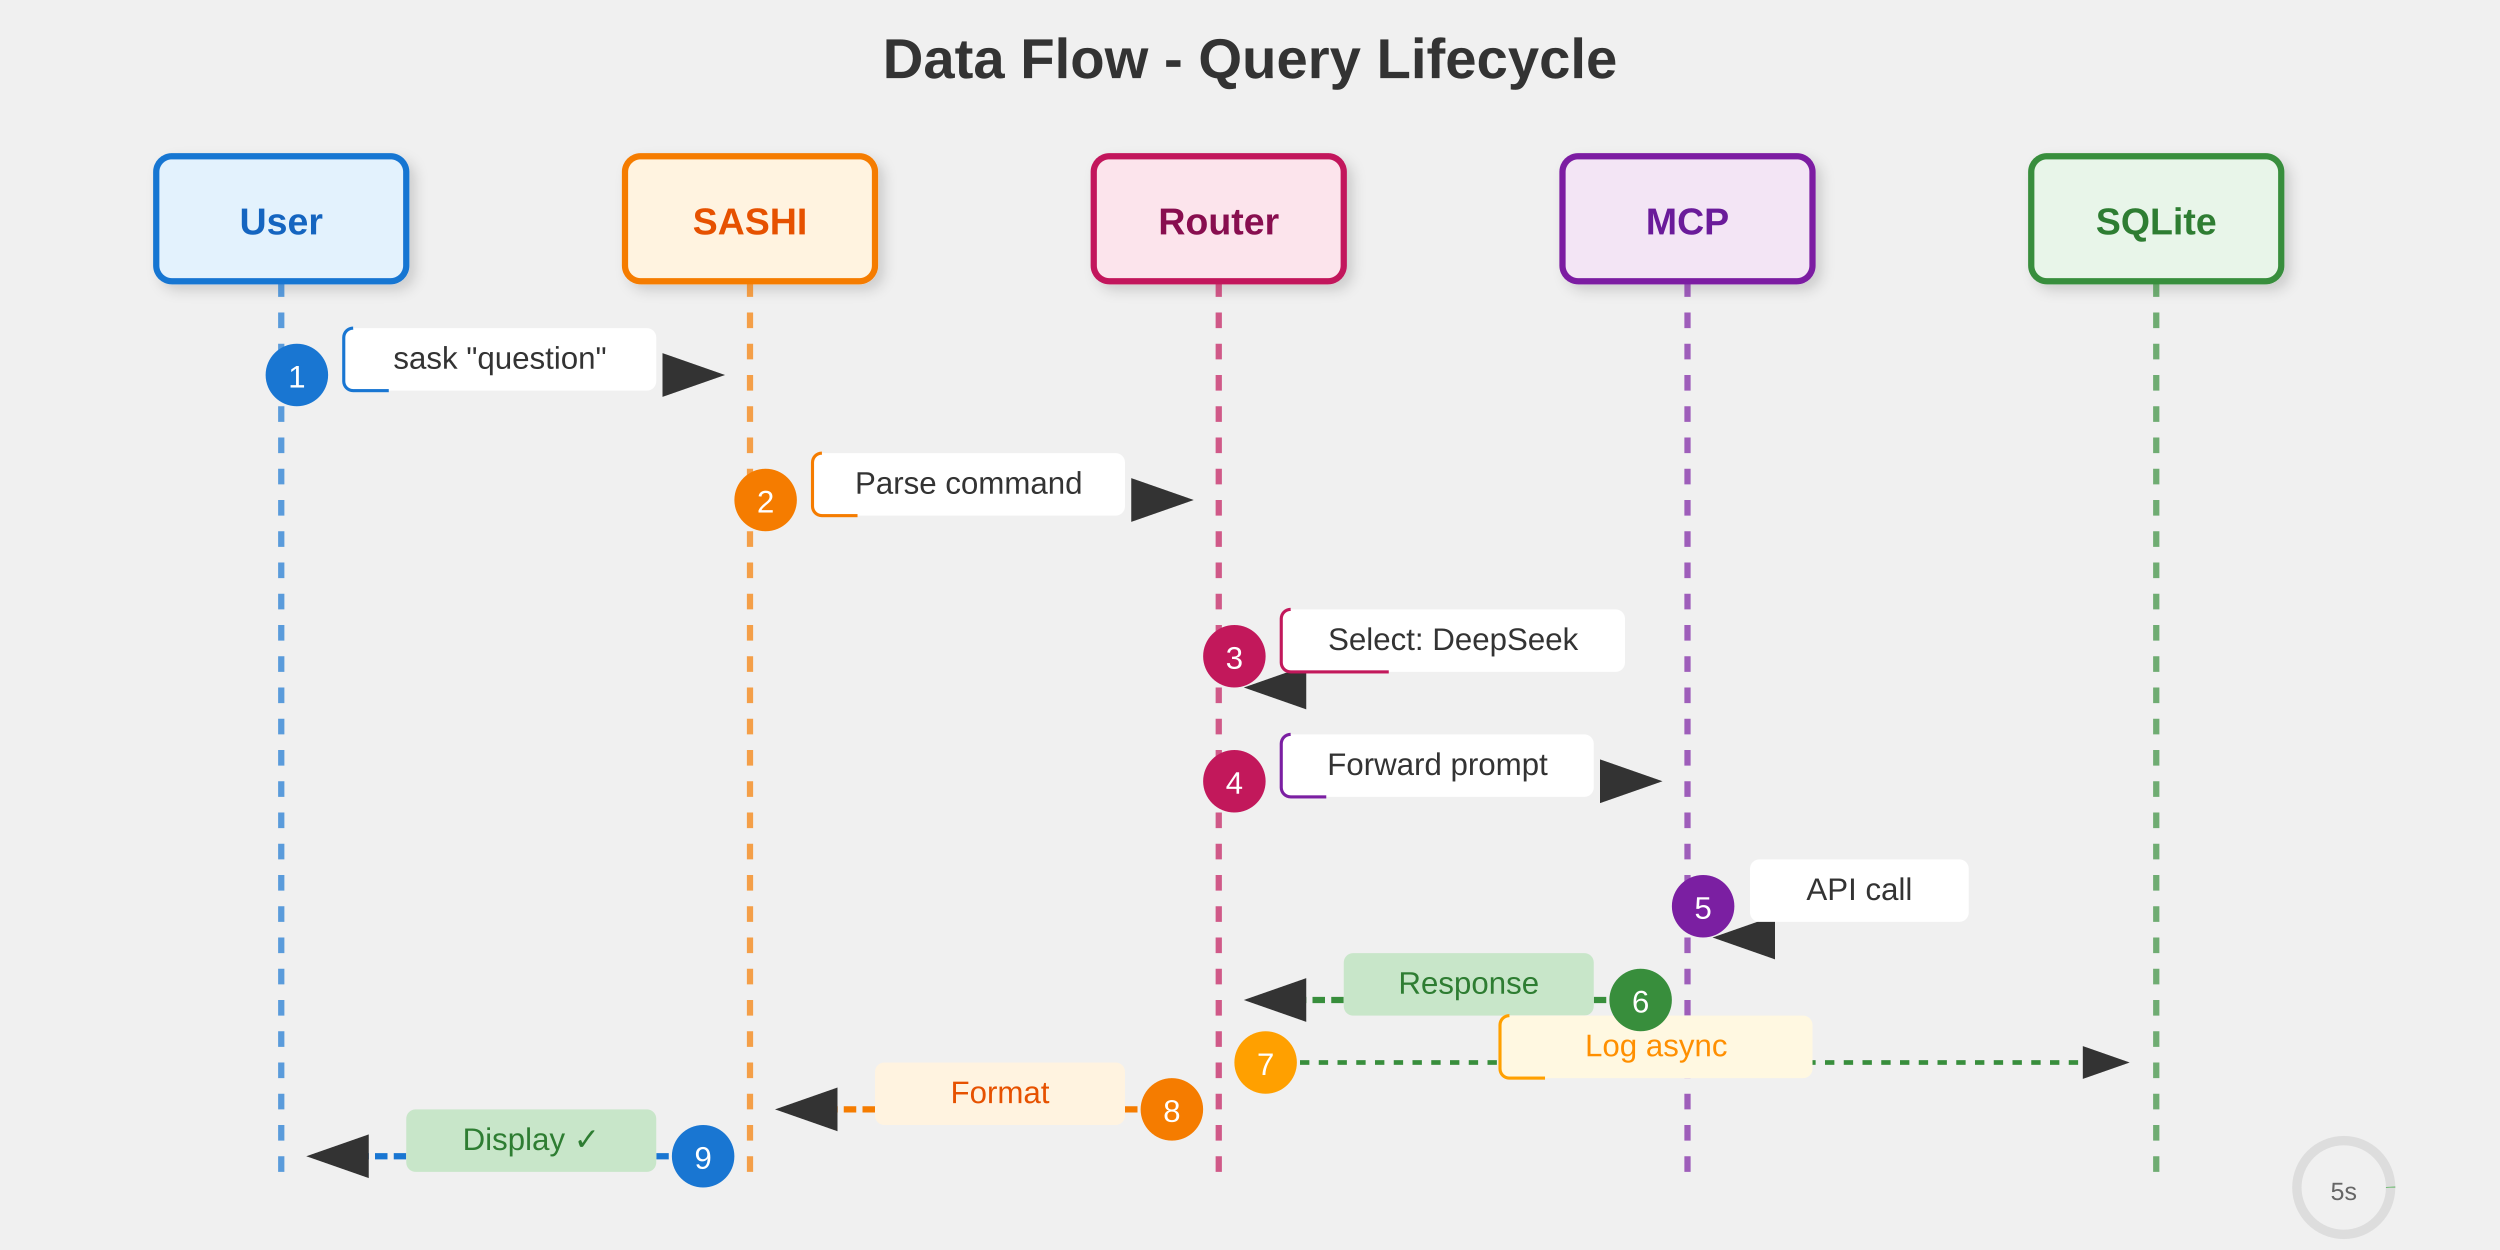
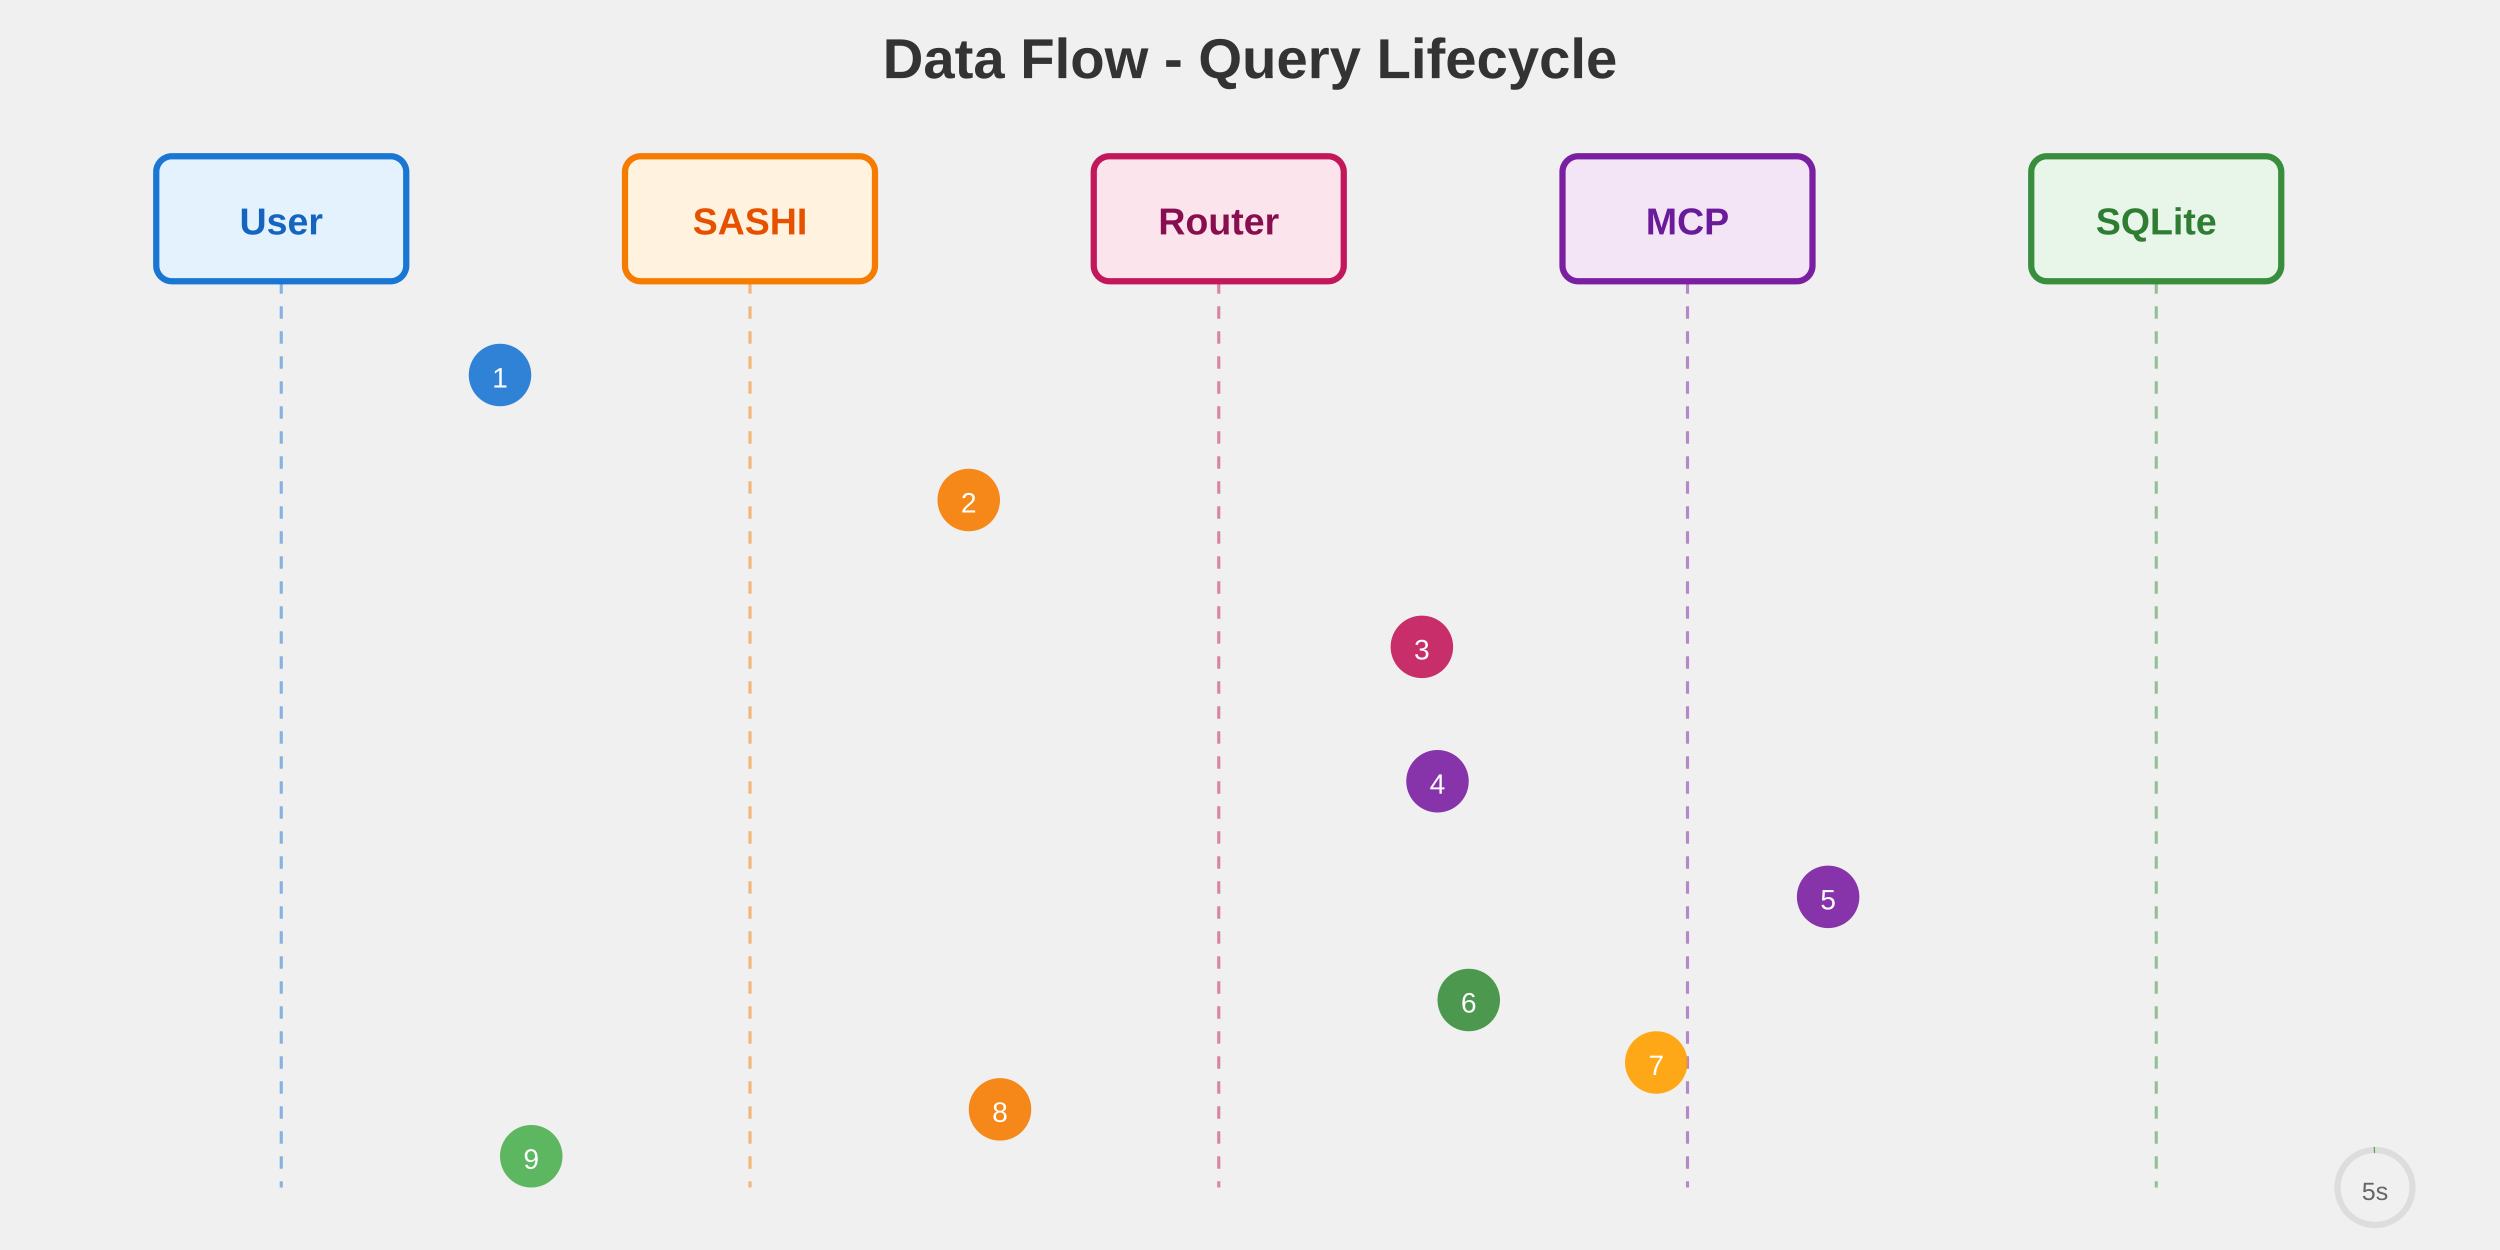
<svg xmlns="http://www.w3.org/2000/svg" viewBox="0 0 800 400">
  <defs>
-     <filter id="shadow" x="-20%" y="-20%" width="140%" height="140%">
-       <feDropShadow dx="2" dy="2" stdDeviation="2" flood-opacity="0.15" />
-     </filter>
-     <marker id="arrowhead" markerWidth="10" markerHeight="7" refX="9" refY="3.5" orient="auto">
-       <polygon points="0 0, 10 3.5, 0 7" fill="#333" />
+     <filter id="glow-blue">
+       <feGaussianBlur stdDeviation="3" result="coloredBlur" />
+       <feFlood flood-color="#1976d2" flood-opacity="0.7" />
+       <feComposite in2="coloredBlur" operator="in" />
+       <feMerge>
+         <feMergeNode />
+         <feMergeNode in="SourceGraphic" />
+       </feMerge>
+     </filter>
+     <filter id="glow-orange">
+       <feGaussianBlur stdDeviation="3" result="coloredBlur" />
+       <feFlood flood-color="#f57c00" flood-opacity="0.7" />
+       <feComposite in2="coloredBlur" operator="in" />
+       <feMerge>
+         <feMergeNode />
+         <feMergeNode in="SourceGraphic" />
+       </feMerge>
+     </filter>
+     <filter id="glow-pink">
+       <feGaussianBlur stdDeviation="3" result="coloredBlur" />
+       <feFlood flood-color="#c2185b" flood-opacity="0.7" />
+       <feComposite in2="coloredBlur" operator="in" />
+       <feMerge>
+         <feMergeNode />
+         <feMergeNode in="SourceGraphic" />
+       </feMerge>
+     </filter>
+     <filter id="glow-purple">
+       <feGaussianBlur stdDeviation="3" result="coloredBlur" />
+       <feFlood flood-color="#7b1fa2" flood-opacity="0.7" />
+       <feComposite in2="coloredBlur" operator="in" />
+       <feMerge>
+         <feMergeNode />
+         <feMergeNode in="SourceGraphic" />
+       </feMerge>
+     </filter>
+     <filter id="glow-green">
+       <feGaussianBlur stdDeviation="3" result="coloredBlur" />
+       <feFlood flood-color="#388e3c" flood-opacity="0.7" />
+       <feComposite in2="coloredBlur" operator="in" />
+       <feMerge>
+         <feMergeNode />
+         <feMergeNode in="SourceGraphic" />
+       </feMerge>
+     </filter>
+     <marker id="arrow" markerWidth="10" markerHeight="7" refX="9" refY="3.5" orient="auto">
+       <polygon points="0 0, 10 3.5, 0 7" fill="#666" />
    </marker>
-     <linearGradient id="flowGrad" x1="0%" y1="0%" x2="100%" y2="0%">
-       <stop offset="0%" style="stop-color:#1976d2">
-         <animate attributeName="offset" values="0;1;0" dur="2s" repeatCount="indefinite" />
-       </stop>
-       <stop offset="50%" style="stop-color:#7b1fa2">
-         <animate attributeName="offset" values="0.5;1.5;0.5" dur="2s" repeatCount="indefinite" />
-       </stop>
-     </linearGradient>
  </defs>
-   <style>
-     @keyframes drawLine {
-       0% { stroke-dashoffset: 200; opacity: 0.3; }
-       50% { opacity: 1; }
-       100% { stroke-dashoffset: 0; opacity: 1; }
-     }
-     @keyframes fadeInStep {
-       0% { opacity: 0; transform: scale(0.8); }
-       100% { opacity: 1; transform: scale(1); }
-     }
-     @keyframes numberPop {
-       0%, 100% { transform: scale(1); }
-       50% { transform: scale(1.2); }
-     }
-     .line1 { stroke-dasharray: 200; animation: drawLine 0.5s ease-out 0.2s forwards; stroke-dashoffset: 200; }
-     .line2 { stroke-dasharray: 200; animation: drawLine 0.5s ease-out 0.7s forwards; stroke-dashoffset: 200; }
-     .line3 { stroke-dasharray: 200; animation: drawLine 0.5s ease-out 1.2s forwards; stroke-dashoffset: 200; }
-     .line4 { stroke-dasharray: 200; animation: drawLine 0.5s ease-out 1.7s forwards; stroke-dashoffset: 200; }
-     .line5 { stroke-dasharray: 200; animation: drawLine 0.5s ease-out 2.2s forwards; stroke-dashoffset: 200; }
-     .line6 { stroke-dasharray: 200; animation: drawLine 0.5s ease-out 2.7s forwards; stroke-dashoffset: 200; }
-     .line7 { stroke-dasharray: 200; animation: drawLine 0.5s ease-out 3.2s forwards; stroke-dashoffset: 200; }
-     .line8 { stroke-dasharray: 200; animation: drawLine 0.5s ease-out 3.7s forwards; stroke-dashoffset: 200; }
-     .line9 { stroke-dasharray: 200; animation: drawLine 0.5s ease-out 4.2s forwards; stroke-dashoffset: 200; }
-     .step-num { animation: numberPop 5s ease-in-out infinite; }
-   </style>
  <text x="400" y="25" text-anchor="middle" font-family="Arial, sans-serif" font-size="18" font-weight="bold" fill="#333">Data Flow - Query Lifecycle</text>
-   <g>
-     <rect x="50" y="50" width="80" height="40" rx="5" fill="#e3f2fd" stroke="#1976d2" stroke-width="2" filter="url(#shadow)">
-       <animate attributeName="stroke-width" values="2;3;2" dur="3s" repeatCount="indefinite" />
+   <g id="user-box">
+     <rect x="50" y="50" width="80" height="40" rx="5" fill="#e3f2fd" stroke="#1976d2" stroke-width="2">
+       <animate id="user-glow" attributeName="filter" values=";url(#glow-blue);" dur="0.3s" begin="0s;loop.end" fill="freeze" />
    </rect>
    <text x="90" y="75" text-anchor="middle" font-family="Arial, sans-serif" font-size="12" font-weight="bold" fill="#1565c0">User</text>
  </g>
-   <rect x="200" y="50" width="80" height="40" rx="5" fill="#fff3e0" stroke="#f57c00" stroke-width="2" filter="url(#shadow)" />
+   <rect x="200" y="50" width="80" height="40" rx="5" fill="#fff3e0" stroke="#f57c00" stroke-width="2" />
  <text x="240" y="75" text-anchor="middle" font-family="Arial, sans-serif" font-size="12" font-weight="bold" fill="#e65100">SASHI</text>
-   <rect x="350" y="50" width="80" height="40" rx="5" fill="#fce4ec" stroke="#c2185b" stroke-width="2" filter="url(#shadow)" />
+   <rect x="350" y="50" width="80" height="40" rx="5" fill="#fce4ec" stroke="#c2185b" stroke-width="2" />
  <text x="390" y="75" text-anchor="middle" font-family="Arial, sans-serif" font-size="12" font-weight="bold" fill="#880e4f">Router</text>
-   <rect x="500" y="50" width="80" height="40" rx="5" fill="#f3e5f5" stroke="#7b1fa2" stroke-width="2" filter="url(#shadow)" />
+   <rect x="500" y="50" width="80" height="40" rx="5" fill="#f3e5f5" stroke="#7b1fa2" stroke-width="2" />
  <text x="540" y="75" text-anchor="middle" font-family="Arial, sans-serif" font-size="12" font-weight="bold" fill="#6a1b9a">MCP</text>
-   <rect x="650" y="50" width="80" height="40" rx="5" fill="#e8f5e9" stroke="#388e3c" stroke-width="2" filter="url(#shadow)" />
+   <rect x="650" y="50" width="80" height="40" rx="5" fill="#e8f5e9" stroke="#388e3c" stroke-width="2" />
  <text x="690" y="75" text-anchor="middle" font-family="Arial, sans-serif" font-size="12" font-weight="bold" fill="#2e7d32">SQLite</text>
-   <line x1="90" y1="90" x2="90" y2="380" stroke="#1976d2" stroke-width="2" stroke-dasharray="5,5" opacity="0.7" />
-   <line x1="240" y1="90" x2="240" y2="380" stroke="#f57c00" stroke-width="2" stroke-dasharray="5,5" opacity="0.7" />
-   <line x1="390" y1="90" x2="390" y2="380" stroke="#c2185b" stroke-width="2" stroke-dasharray="5,5" opacity="0.7" />
-   <line x1="540" y1="90" x2="540" y2="380" stroke="#7b1fa2" stroke-width="2" stroke-dasharray="5,5" opacity="0.7" />
-   <line x1="690" y1="90" x2="690" y2="380" stroke="#388e3c" stroke-width="2" stroke-dasharray="5,5" opacity="0.7" />
-   <g class="line1">
-     <line x1="90" y1="120" x2="230" y2="120" stroke="#1976d2" stroke-width="2" marker-end="url(#arrowhead)" />
-     <rect x="110" y="105" width="100" height="20" rx="3" fill="#fff" stroke="#1976d2" />
-     <text x="160" y="118" text-anchor="middle" font-family="Arial, sans-serif" font-size="10" fill="#333">sask "question"</text>
-   </g>
-   <g class="line2">
-     <line x1="240" y1="160" x2="380" y2="160" stroke="#f57c00" stroke-width="2" marker-end="url(#arrowhead)" />
-     <rect x="260" y="145" width="100" height="20" rx="3" fill="#fff" stroke="#f57c00" />
-     <text x="310" y="158" text-anchor="middle" font-family="Arial, sans-serif" font-size="10" fill="#333">Parse command</text>
-   </g>
-   <g class="line3">
-     <path d="M 400 200 C 450 200 450 220 400 220" stroke="#c2185b" stroke-width="2" fill="none" marker-end="url(#arrowhead)" />
-     <rect x="410" y="195" width="110" height="20" rx="3" fill="#fff" stroke="#c2185b" />
-     <text x="465" y="208" text-anchor="middle" font-family="Arial, sans-serif" font-size="10" fill="#333">Select: DeepSeek</text>
-   </g>
-   <g class="line4">
-     <line x1="390" y1="250" x2="530" y2="250" stroke="#7b1fa2" stroke-width="2" marker-end="url(#arrowhead)" />
-     <rect x="410" y="235" width="100" height="20" rx="3" fill="#fff" stroke="#7b1fa2" />
-     <text x="460" y="248" text-anchor="middle" font-family="Arial, sans-serif" font-size="10" fill="#333">Forward prompt</text>
-   </g>
-   <g class="line5">
-     <path d="M 550 280 C 600 280 600 300 550 300" stroke="#7b1fa2" stroke-width="2" fill="none" marker-end="url(#arrowhead)" />
-     <rect x="560" y="275" width="70" height="20" rx="3" fill="#fff" stroke="#7b1fa2" />
-     <text x="595" y="288" text-anchor="middle" font-family="Arial, sans-serif" font-size="10" fill="#333">API call</text>
-   </g>
-   <g class="line6">
-     <line x1="530" y1="320" x2="400" y2="320" stroke="#388e3c" stroke-width="2" stroke-dasharray="4,2" marker-end="url(#arrowhead)" />
-     <rect x="430" y="305" width="80" height="20" rx="3" fill="#c8e6c9" stroke="#388e3c" />
+   <line x1="90" y1="90" x2="90" y2="380" stroke="#1976d2" stroke-width="1" stroke-dasharray="4,4" opacity="0.5" />
+   <line x1="240" y1="90" x2="240" y2="380" stroke="#f57c00" stroke-width="1" stroke-dasharray="4,4" opacity="0.5" />
+   <line x1="390" y1="90" x2="390" y2="380" stroke="#c2185b" stroke-width="1" stroke-dasharray="4,4" opacity="0.5" />
+   <line x1="540" y1="90" x2="540" y2="380" stroke="#7b1fa2" stroke-width="1" stroke-dasharray="4,4" opacity="0.5" />
+   <line x1="690" y1="90" x2="690" y2="380" stroke="#388e3c" stroke-width="1" stroke-dasharray="4,4" opacity="0.5" />
+   <g opacity="0">
+     <animate id="s1" attributeName="opacity" values="0;1" dur="0.1s" begin="user-glow.begin+0.2s" fill="freeze" />
+     <line x1="90" y1="120" x2="228" y2="120" stroke="#1976d2" stroke-width="2" marker-end="url(#arrow)" />
+     <rect x="110" y="105" width="100" height="20" rx="3" fill="#e3f2fd" stroke="#1976d2">
+       <animate attributeName="filter" values=";url(#glow-blue);" dur="0.2s" begin="s1.begin" fill="freeze" />
+     </rect>
+     <text x="160" y="118" text-anchor="middle" font-family="Arial, sans-serif" font-size="10" fill="#1565c0">sask "question"</text>
+   </g>
+   <circle r="6" fill="#1976d2" opacity="0">
+     <animate attributeName="opacity" values="0;1;1;0" dur="0.4s" begin="s1.begin" fill="freeze" />
+     <animate attributeName="cx" values="90;230" dur="0.3s" begin="s1.begin" fill="freeze" />
+     <animate attributeName="cy" values="120;120" dur="0.3s" begin="s1.begin" fill="freeze" />
+   </circle>
+   <g opacity="0">
+     <animate id="s2" attributeName="opacity" values="0;1" dur="0.1s" begin="s1.begin+0.4s" fill="freeze" />
+     <line x1="240" y1="160" x2="378" y2="160" stroke="#f57c00" stroke-width="2" marker-end="url(#arrow)" />
+     <rect x="260" y="145" width="100" height="20" rx="3" fill="#fff3e0" stroke="#f57c00">
+       <animate attributeName="filter" values=";url(#glow-orange);" dur="0.2s" begin="s2.begin" fill="freeze" />
+     </rect>
+     <text x="310" y="158" text-anchor="middle" font-family="Arial, sans-serif" font-size="10" fill="#e65100">Parse command</text>
+   </g>
+   <circle r="6" fill="#f57c00" opacity="0">
+     <animate attributeName="opacity" values="0;1;1;0" dur="0.4s" begin="s2.begin" fill="freeze" />
+     <animate attributeName="cx" values="240;380" dur="0.3s" begin="s2.begin" fill="freeze" />
+     <animate attributeName="cy" values="160;160" dur="0.3s" begin="s2.begin" fill="freeze" />
+   </circle>
+   <g opacity="0">
+     <animate id="s3" attributeName="opacity" values="0;1" dur="0.1s" begin="s2.begin+0.4s" fill="freeze" />
+     <path d="M 400 195 C 450 195 450 220 400 220" stroke="#c2185b" stroke-width="2" fill="none" marker-end="url(#arrow)" />
+     <rect x="410" y="192" width="90" height="20" rx="3" fill="#fce4ec" stroke="#c2185b">
+       <animate attributeName="filter" values=";url(#glow-pink);" dur="0.3s" begin="s3.begin" fill="freeze" />
+     </rect>
+     <text x="455" y="205" text-anchor="middle" font-family="Arial, sans-serif" font-size="10" fill="#880e4f">→ DeepSeek</text>
+   </g>
+   <g opacity="0">
+     <animate id="s4" attributeName="opacity" values="0;1" dur="0.1s" begin="s3.begin+0.4s" fill="freeze" />
+     <line x1="390" y1="250" x2="528" y2="250" stroke="#7b1fa2" stroke-width="2" marker-end="url(#arrow)" />
+     <rect x="410" y="235" width="100" height="20" rx="3" fill="#f3e5f5" stroke="#7b1fa2">
+       <animate attributeName="filter" values=";url(#glow-purple);" dur="0.2s" begin="s4.begin" fill="freeze" />
+     </rect>
+     <text x="460" y="248" text-anchor="middle" font-family="Arial, sans-serif" font-size="10" fill="#6a1b9a">Forward prompt</text>
+   </g>
+   <circle r="6" fill="#7b1fa2" opacity="0">
+     <animate attributeName="opacity" values="0;1;1;0" dur="0.4s" begin="s4.begin" fill="freeze" />
+     <animate attributeName="cx" values="390;530" dur="0.3s" begin="s4.begin" fill="freeze" />
+     <animate attributeName="cy" values="250;250" dur="0.3s" begin="s4.begin" fill="freeze" />
+   </circle>
+   <g opacity="0">
+     <animate id="s5" attributeName="opacity" values="0;1" dur="0.1s" begin="s4.begin+0.4s" fill="freeze" />
+     <path d="M 550 275 C 600 275 600 300 550 300" stroke="#7b1fa2" stroke-width="2" fill="none" marker-end="url(#arrow)" />
+     <rect x="555" y="272" width="60" height="20" rx="3" fill="#f3e5f5" stroke="#7b1fa2">
+       <animate attributeName="filter" values=";url(#glow-purple);url(#glow-purple);url(#glow-purple);" dur="0.8s" begin="s5.begin" fill="freeze" />
+     </rect>
+     <text x="585" y="285" text-anchor="middle" font-family="Arial, sans-serif" font-size="10" fill="#6a1b9a">API...</text>
+   </g>
+   <g opacity="0">
+     <animate attributeName="opacity" values="0;1;0" dur="0.8s" begin="s5.begin" fill="freeze" />
+     <circle cx="600" cy="310" r="3" fill="#7b1fa2">
+       <animate attributeName="opacity" values="0.3;1;0.3" dur="0.3s" repeatCount="3" begin="s5.begin" />
+     </circle>
+     <circle cx="610" cy="310" r="3" fill="#7b1fa2">
+       <animate attributeName="opacity" values="0.3;1;0.3" dur="0.3s" repeatCount="3" begin="s5.begin+0.1s" />
+     </circle>
+     <circle cx="620" cy="310" r="3" fill="#7b1fa2">
+       <animate attributeName="opacity" values="0.3;1;0.3" dur="0.3s" repeatCount="3" begin="s5.begin+0.2s" />
+     </circle>
+   </g>
+   <g opacity="0">
+     <animate id="s6" attributeName="opacity" values="0;1" dur="0.1s" begin="s5.begin+0.9s" fill="freeze" />
+     <line x1="528" y1="320" x2="402" y2="320" stroke="#388e3c" stroke-width="2" stroke-dasharray="6,3" marker-end="url(#arrow)" />
+     <rect x="430" y="305" width="80" height="20" rx="3" fill="#c8e6c9" stroke="#388e3c">
+       <animate attributeName="filter" values=";url(#glow-green);" dur="0.2s" begin="s6.begin" fill="freeze" />
+     </rect>
    <text x="470" y="318" text-anchor="middle" font-family="Arial, sans-serif" font-size="10" fill="#2e7d32">Response</text>
  </g>
-   <g class="line7">
-     <line x1="400" y1="340" x2="680" y2="340" stroke="#388e3c" stroke-width="1.5" stroke-dasharray="3,3" marker-end="url(#arrowhead)" />
-     <rect x="480" y="325" width="100" height="20" rx="3" fill="#fff8e1" stroke="#ffa000" />
+   <circle r="6" fill="#388e3c" opacity="0">
+     <animate attributeName="opacity" values="0;1;1;0" dur="0.4s" begin="s6.begin" fill="freeze" />
+     <animate attributeName="cx" values="530;400" dur="0.3s" begin="s6.begin" fill="freeze" />
+     <animate attributeName="cy" values="320;320" dur="0.3s" begin="s6.begin" fill="freeze" />
+   </circle>
+   <g opacity="0">
+     <animate id="s7" attributeName="opacity" values="0;1" dur="0.1s" begin="s6.begin+0.3s" fill="freeze" />
+     <line x1="402" y1="340" x2="678" y2="340" stroke="#ffa000" stroke-width="1.5" stroke-dasharray="4,4" marker-end="url(#arrow)" />
+     <rect x="490" y="325" width="80" height="20" rx="3" fill="#fff8e1" stroke="#ffa000" />
    <text x="530" y="338" text-anchor="middle" font-family="Arial, sans-serif" font-size="10" fill="#ff8f00">Log async</text>
  </g>
-   <g class="line8">
-     <line x1="380" y1="355" x2="250" y2="355" stroke="#f57c00" stroke-width="2" stroke-dasharray="4,2" marker-end="url(#arrowhead)" />
-     <rect x="280" y="340" width="80" height="20" rx="3" fill="#fff3e0" stroke="#f57c00" />
+   <g opacity="0">
+     <animate id="s8" attributeName="opacity" values="0;1" dur="0.1s" begin="s6.begin+0.4s" fill="freeze" />
+     <line x1="378" y1="355" x2="252" y2="355" stroke="#f57c00" stroke-width="2" stroke-dasharray="6,3" marker-end="url(#arrow)" />
+     <rect x="280" y="340" width="80" height="20" rx="3" fill="#fff3e0" stroke="#f57c00">
+       <animate attributeName="filter" values=";url(#glow-orange);" dur="0.2s" begin="s8.begin" fill="freeze" />
+     </rect>
    <text x="320" y="353" text-anchor="middle" font-family="Arial, sans-serif" font-size="10" fill="#e65100">Format</text>
  </g>
-   <g class="line9">
-     <line x1="230" y1="370" x2="100" y2="370" stroke="#1976d2" stroke-width="2" stroke-dasharray="4,2" marker-end="url(#arrowhead)" />
-     <rect x="130" y="355" width="80" height="20" rx="3" fill="#c8e6c9" stroke="#388e3c" />
+   <circle r="6" fill="#f57c00" opacity="0">
+     <animate attributeName="opacity" values="0;1;1;0" dur="0.4s" begin="s8.begin" fill="freeze" />
+     <animate attributeName="cx" values="380;250" dur="0.3s" begin="s8.begin" fill="freeze" />
+     <animate attributeName="cy" values="355;355" dur="0.3s" begin="s8.begin" fill="freeze" />
+   </circle>
+   <g opacity="0">
+     <animate id="s9" attributeName="opacity" values="0;1" dur="0.1s" begin="s8.begin+0.4s" fill="freeze" />
+     <line x1="228" y1="370" x2="102" y2="370" stroke="#1976d2" stroke-width="2" stroke-dasharray="6,3" marker-end="url(#arrow)" />
+     <rect x="130" y="355" width="80" height="20" rx="3" fill="#c8e6c9" stroke="#388e3c">
+       <animate attributeName="filter" values=";url(#glow-green);" dur="0.3s" begin="s9.begin" fill="freeze" />
+     </rect>
    <text x="170" y="368" text-anchor="middle" font-family="Arial, sans-serif" font-size="10" fill="#2e7d32">Display ✓</text>
  </g>
-   <g class="step-num">
-     <circle cx="95" cy="120" r="10" fill="#1976d2">
-       <animate attributeName="r" values="10;12;10" dur="5s" begin="0.2s" repeatCount="indefinite" />
-     </circle>
-     <text x="95" y="124" text-anchor="middle" font-family="Arial, sans-serif" font-size="10" fill="#fff">1</text>
-   </g>
-   <g class="step-num">
-     <circle cx="245" cy="160" r="10" fill="#f57c00">
-       <animate attributeName="r" values="10;12;10" dur="5s" begin="0.7s" repeatCount="indefinite" />
-     </circle>
-     <text x="245" y="164" text-anchor="middle" font-family="Arial, sans-serif" font-size="10" fill="#fff">2</text>
-   </g>
-   <g class="step-num">
-     <circle cx="395" cy="210" r="10" fill="#c2185b">
-       <animate attributeName="r" values="10;12;10" dur="5s" begin="1.2s" repeatCount="indefinite" />
-     </circle>
-     <text x="395" y="214" text-anchor="middle" font-family="Arial, sans-serif" font-size="10" fill="#fff">3</text>
-   </g>
-   <g class="step-num">
-     <circle cx="395" cy="250" r="10" fill="#c2185b">
-       <animate attributeName="r" values="10;12;10" dur="5s" begin="1.7s" repeatCount="indefinite" />
-     </circle>
-     <text x="395" y="254" text-anchor="middle" font-family="Arial, sans-serif" font-size="10" fill="#fff">4</text>
-   </g>
-   <g class="step-num">
-     <circle cx="545" cy="290" r="10" fill="#7b1fa2">
-       <animate attributeName="r" values="10;12;10" dur="5s" begin="2.2s" repeatCount="indefinite" />
-     </circle>
-     <text x="545" y="294" text-anchor="middle" font-family="Arial, sans-serif" font-size="10" fill="#fff">5</text>
-   </g>
-   <g class="step-num">
-     <circle cx="525" cy="320" r="10" fill="#388e3c">
-       <animate attributeName="r" values="10;12;10" dur="5s" begin="2.7s" repeatCount="indefinite" />
-     </circle>
-     <text x="525" y="324" text-anchor="middle" font-family="Arial, sans-serif" font-size="10" fill="#fff">6</text>
-   </g>
-   <g class="step-num">
-     <circle cx="405" cy="340" r="10" fill="#ffa000">
-       <animate attributeName="r" values="10;12;10" dur="5s" begin="3.2s" repeatCount="indefinite" />
-     </circle>
-     <text x="405" y="344" text-anchor="middle" font-family="Arial, sans-serif" font-size="10" fill="#fff">7</text>
-   </g>
-   <g class="step-num">
-     <circle cx="375" cy="355" r="10" fill="#f57c00">
-       <animate attributeName="r" values="10;12;10" dur="5s" begin="3.7s" repeatCount="indefinite" />
-     </circle>
-     <text x="375" y="359" text-anchor="middle" font-family="Arial, sans-serif" font-size="10" fill="#fff">8</text>
-   </g>
-   <g class="step-num">
-     <circle cx="225" cy="370" r="10" fill="#1976d2">
-       <animate attributeName="r" values="10;12;10" dur="5s" begin="4.2s" repeatCount="indefinite" />
-     </circle>
-     <text x="225" y="374" text-anchor="middle" font-family="Arial, sans-serif" font-size="10" fill="#fff">9</text>
-   </g>
-   <g transform="translate(750, 380)">
-     <circle r="15" fill="none" stroke="#ddd" stroke-width="3" />
-     <circle r="15" fill="none" stroke="#4caf50" stroke-width="3" stroke-dasharray="94" stroke-dashoffset="94">
-       <animate attributeName="stroke-dashoffset" values="94;0;94" dur="5s" repeatCount="indefinite" />
-     </circle>
-     <text x="0" y="4" text-anchor="middle" font-family="Arial, sans-serif" font-size="8" fill="#666">5s</text>
+   <circle r="6" fill="#4caf50" opacity="0">
+     <animate attributeName="opacity" values="0;1;1;0" dur="0.4s" begin="s9.begin" fill="freeze" />
+     <animate attributeName="cx" values="230;100" dur="0.3s" begin="s9.begin" fill="freeze" />
+     <animate attributeName="cy" values="370;370" dur="0.3s" begin="s9.begin" fill="freeze" />
+   </circle>
+   <g opacity="0">
+     <animate id="loop" attributeName="opacity" values="0;1;1;0" dur="1s" begin="s9.begin+0.5s" fill="freeze" />
+     <circle cx="90" cy="370" r="12" fill="#4caf50" />
+     <path d="M 84 370 L 88 374 L 96 366" stroke="#fff" stroke-width="2" fill="none" />
+   </g>
+   <circle cx="160" cy="120" r="10" fill="#1976d2" opacity="0.9" />
+   <text x="160" y="124" text-anchor="middle" font-family="Arial" font-size="9" fill="#fff">1</text>
+   <circle cx="310" cy="160" r="10" fill="#f57c00" opacity="0.9" />
+   <text x="310" y="164" text-anchor="middle" font-family="Arial" font-size="9" fill="#fff">2</text>
+   <circle cx="455" cy="207" r="10" fill="#c2185b" opacity="0.9" />
+   <text x="455" y="211" text-anchor="middle" font-family="Arial" font-size="9" fill="#fff">3</text>
+   <circle cx="460" cy="250" r="10" fill="#7b1fa2" opacity="0.9" />
+   <text x="460" y="254" text-anchor="middle" font-family="Arial" font-size="9" fill="#fff">4</text>
+   <circle cx="585" cy="287" r="10" fill="#7b1fa2" opacity="0.9" />
+   <text x="585" y="291" text-anchor="middle" font-family="Arial" font-size="9" fill="#fff">5</text>
+   <circle cx="470" cy="320" r="10" fill="#388e3c" opacity="0.9" />
+   <text x="470" y="324" text-anchor="middle" font-family="Arial" font-size="9" fill="#fff">6</text>
+   <circle cx="530" cy="340" r="10" fill="#ffa000" opacity="0.9" />
+   <text x="530" y="344" text-anchor="middle" font-family="Arial" font-size="9" fill="#fff">7</text>
+   <circle cx="320" cy="355" r="10" fill="#f57c00" opacity="0.9" />
+   <text x="320" y="359" text-anchor="middle" font-family="Arial" font-size="9" fill="#fff">8</text>
+   <circle cx="170" cy="370" r="10" fill="#4caf50" opacity="0.9" />
+   <text x="170" y="374" text-anchor="middle" font-family="Arial" font-size="9" fill="#fff">9</text>
+   <g transform="translate(760, 380)">
+     <circle r="12" fill="none" stroke="#ddd" stroke-width="2" />
+     <circle r="12" fill="none" stroke="#4caf50" stroke-width="2" stroke-dasharray="75" stroke-dashoffset="75" transform="rotate(-90)">
+       <animate attributeName="stroke-dashoffset" values="75;0" dur="5s" begin="0s;loop.end" fill="freeze" />
+     </circle>
+     <text x="0" y="4" text-anchor="middle" font-family="Arial" font-size="8" fill="#666">5s</text>
  </g>
</svg>
